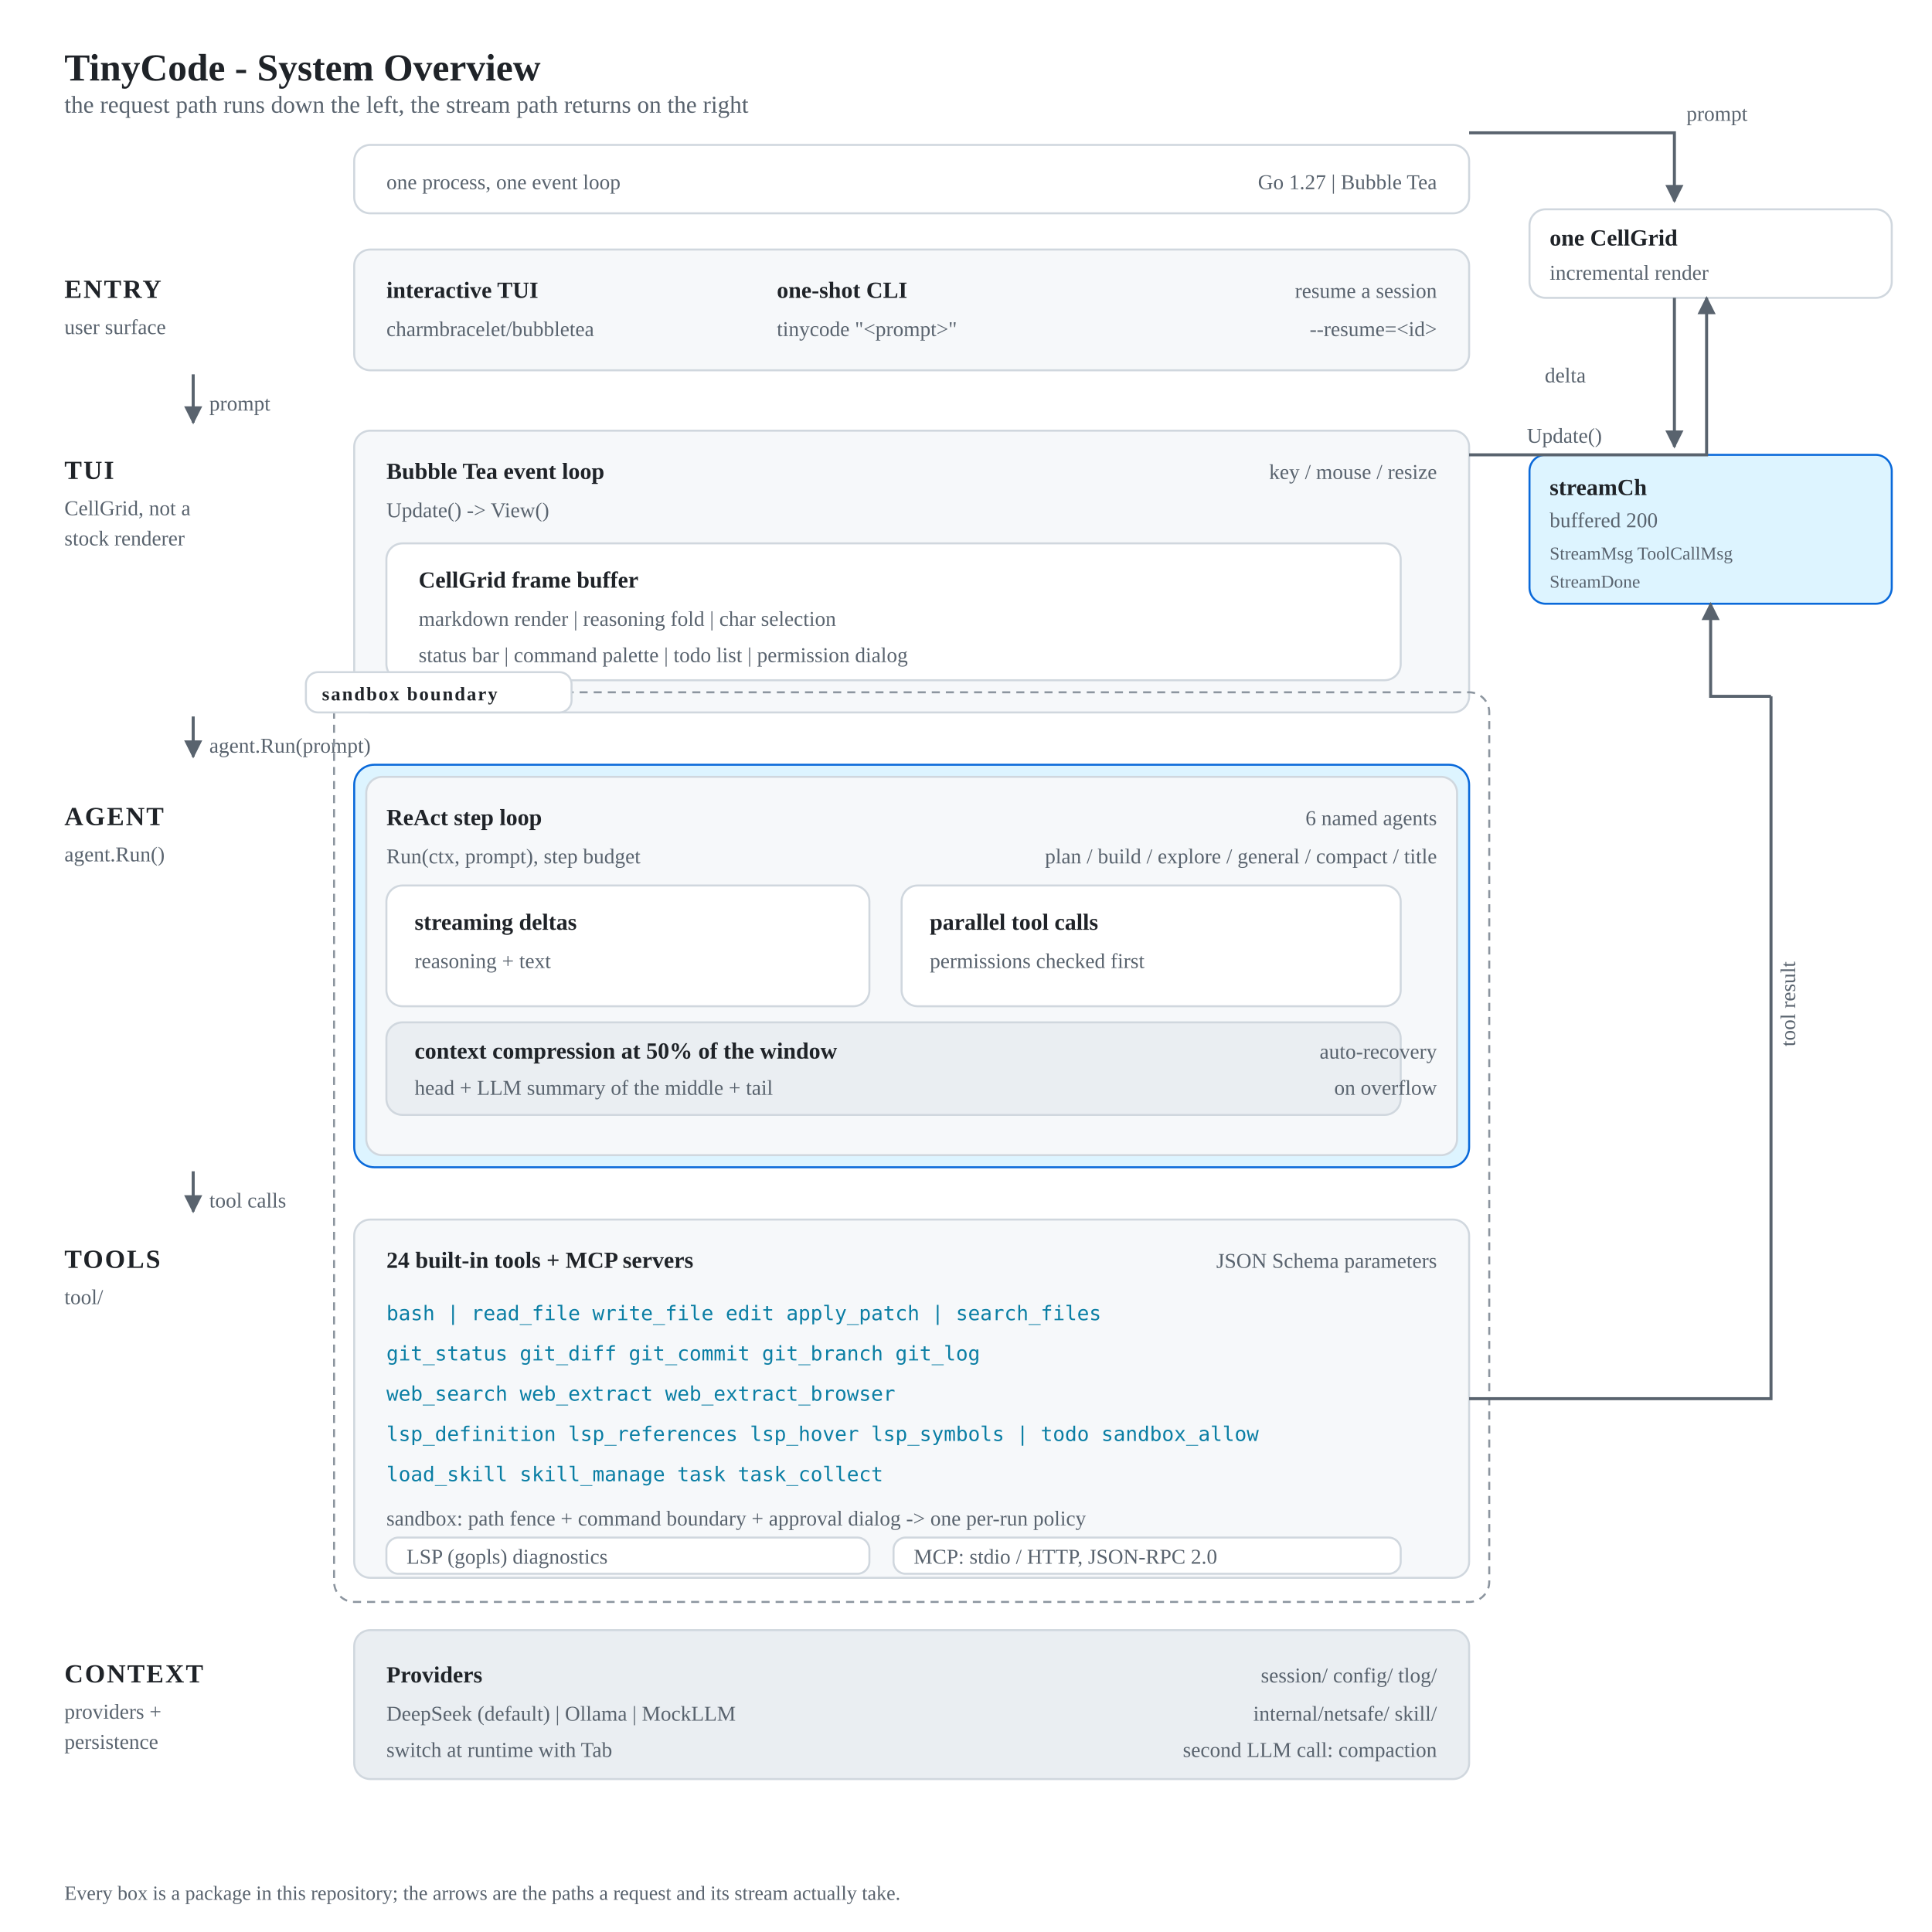
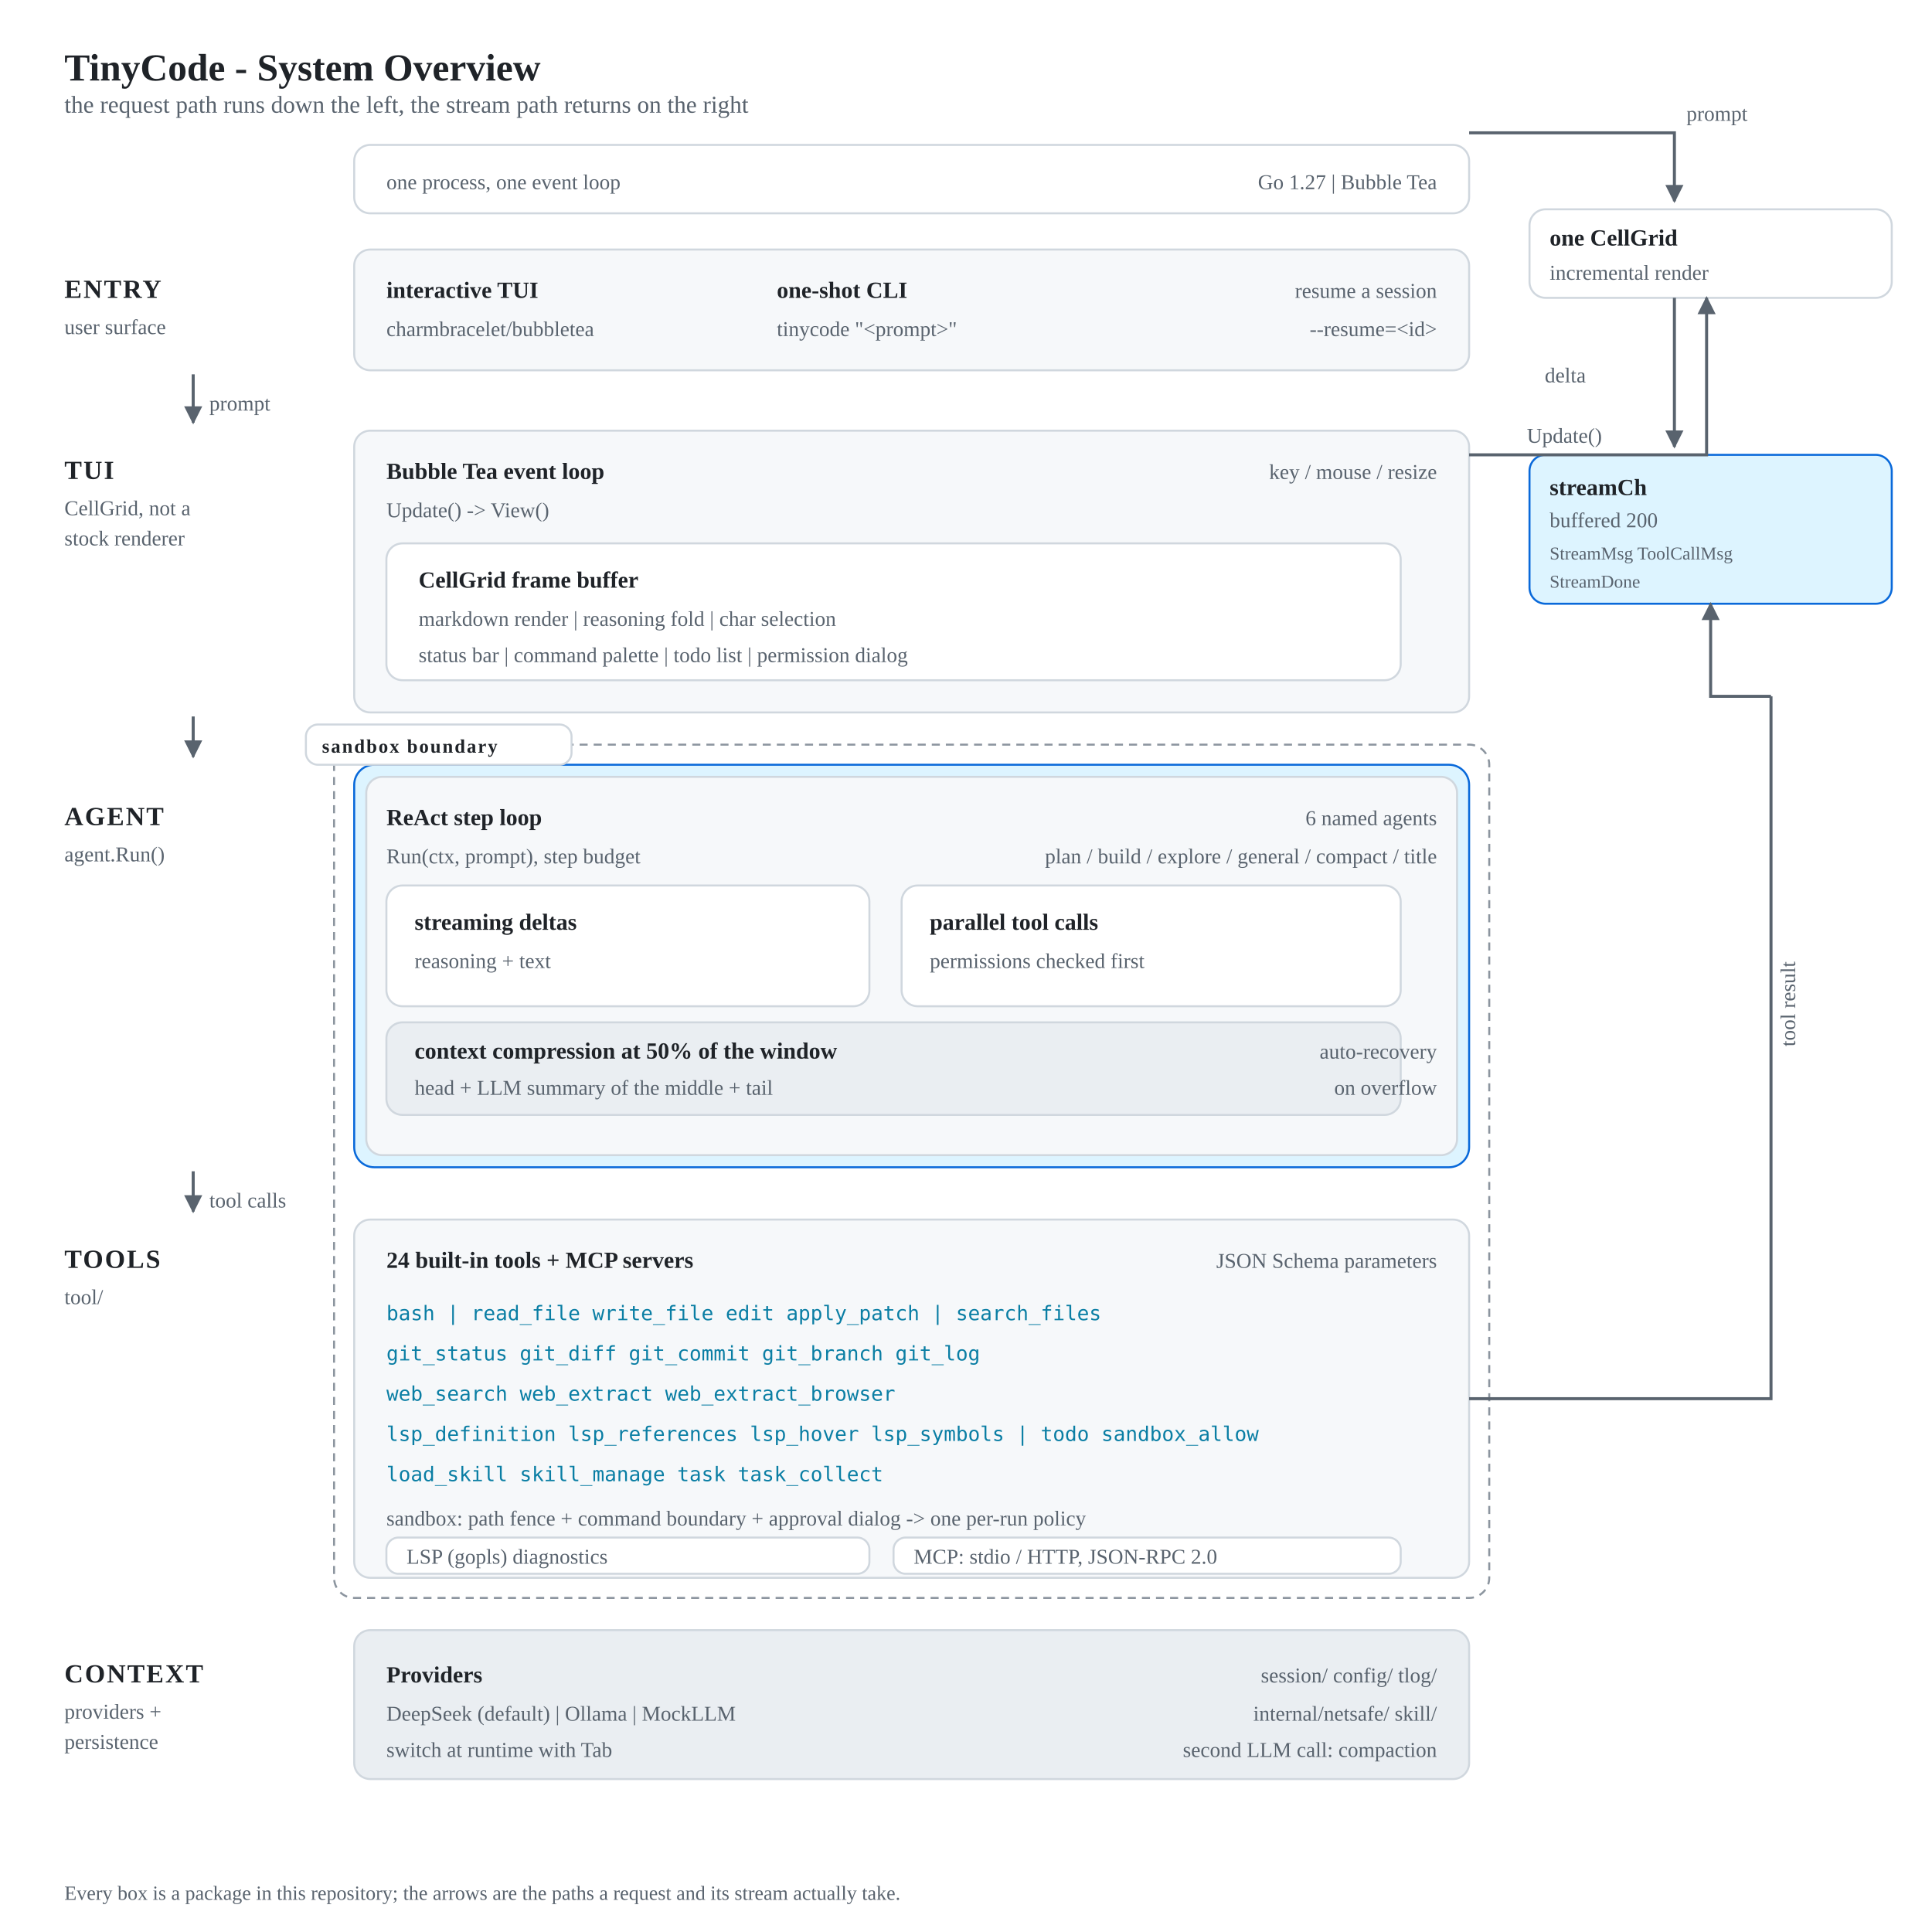
<svg xmlns="http://www.w3.org/2000/svg" viewBox="0 0 960 960" width="800" height="800" role="img" aria-label="TinyCode system overview: the TUI or one-shot CLI hands a prompt to the agent ReAct loop, which streams deltas from an LLM (Large Language Model) provider and runs tool calls under a sandbox policy; stream messages return to the CellGrid frame buffer for rendering in the terminal.">
  <defs>
    <marker id="fig-arrow" viewBox="0 0 10 10" refX="9" refY="5" markerWidth="6" markerHeight="6" orient="auto-start-reverse">
      <path class="fig-mk" d="M0 0 L10 5 L0 10 z" />
    </marker>
  </defs>
  <style>
    .fig-bg   { fill: #ffffff; }
    .fig-card { fill: #f6f8fa; stroke: #d0d7de; stroke-width: 1; }
    .fig-alt  { fill: #eaeef2; stroke: #d0d7de; stroke-width: 1; }
    .fig-box  { fill: #ffffff; stroke: #d0d7de; stroke-width: 1; }
    .fig-acc  { fill: #ddf4ff; stroke: #0969da; stroke-width: 1; }
    .fig-dash { fill: none; stroke: #8c959f; stroke-width: 1; stroke-dasharray: 4 3; }
    .fig-bound { fill: #ffffff; stroke: #d0d7de; stroke-width: 1; }
    .fig-flow { stroke: #59636e; stroke-width: 1.5; fill: none; }
    .fig-mk   { fill: #59636e; }
    .fig-title { fill: #1f2328; font-size: 19px; font-weight: 600; }
    .fig-sub   { fill: #59636e; font-size: 12px; }
    .fig-label { fill: #1f2328; font-size: 13px; font-weight: 700; letter-spacing: .06em; }
    .fig-cap   { fill: #1f2328; font-size: 9.5px; font-weight: 600; letter-spacing: .08em; }
    .fig-t     { fill: #1f2328; font-size: 11.5px; font-weight: 600; }
    .fig-mut   { fill: #59636e; font-size: 10.5px; }
    .fig-mono  { fill: #0a7ea4; font-size: 10px; }
    .fig-foot  { fill: #59636e; font-size: 10px; }
    @media (prefers-color-scheme: dark) {
      .fig-bg   { fill: #0d1117; }
      .fig-card { fill: #161b22; stroke: #30363d; }
      .fig-alt  { fill: #1c2430; stroke: #30363d; }
      .fig-box  { fill: #0d1117; stroke: #30363d; }
      .fig-acc  { fill: #121d2f; stroke: #4493f8; }
      .fig-dash { stroke: #6e7681; }
      .fig-bound { fill: #161b22; stroke: #30363d; }
      .fig-flow { stroke: #9198a1; }
      .fig-mk   { fill: #9198a1; }
      .fig-title { fill: #e6edf3; }
      .fig-sub   { fill: #9198a1; }
      .fig-label { fill: #e6edf3; }
      .fig-cap   { fill: #e6edf3; }
      .fig-t     { fill: #e6edf3; }
      .fig-mut   { fill: #9198a1; }
      .fig-mono  { fill: #39c5cf; }
      .fig-foot  { fill: #9198a1; }
    }
  </style>
  <rect class="fig-bg" x="0" y="0" width="960" height="960" />
  <text class="fig-title" x="32" y="40">TinyCode - System Overview</text>
  <text class="fig-sub" x="32" y="56">the request path runs down the left, the stream path returns on the right</text>
  <rect class="fig-box" x="176" y="72" width="554" height="34" rx="8" />
  <text class="fig-mut" x="192" y="94">one process, one event loop</text>
  <text class="fig-mut" x="714" y="94" text-anchor="end">Go 1.27  |  Bubble Tea</text>
  <rect class="fig-card" x="176" y="124" width="554" height="60" rx="8" />
  <text class="fig-t" x="192" y="148">interactive TUI</text>
  <text class="fig-mut" x="192" y="167">charmbracelet/bubbletea</text>
  <text class="fig-t" x="386" y="148">one-shot CLI</text>
  <text class="fig-mut" x="386" y="167">tinycode "&lt;prompt&gt;"</text>
  <text class="fig-mut" x="714" y="148" text-anchor="end">resume a session</text>
  <text class="fig-mut" x="714" y="167" text-anchor="end">--resume=&lt;id&gt;</text>
  <text class="fig-label" x="32" y="148">ENTRY</text>
  <text class="fig-mut" x="32" y="166">user surface</text>
  <line class="fig-flow" x1="96" y1="186" x2="96" y2="210" marker-end="url(#fig-arrow)" />
  <text class="fig-mut" x="104" y="204">prompt</text>
  <rect class="fig-card" x="176" y="214" width="554" height="140" rx="8" />
  <text class="fig-t" x="192" y="238">Bubble Tea event loop</text>
  <text class="fig-mut" x="192" y="257">Update() -&gt; View()</text>
  <text class="fig-mut" x="714" y="238" text-anchor="end">key / mouse / resize</text>
  <rect class="fig-box" x="192" y="270" width="504" height="68" rx="8" />
  <text class="fig-t" x="208" y="292">CellGrid frame buffer</text>
  <text class="fig-mut" x="208" y="311">markdown render  |  reasoning fold  |  char selection</text>
  <text class="fig-mut" x="208" y="329">status bar  |  command palette  |  todo list  |  permission dialog</text>
  <text class="fig-label" x="32" y="238">TUI</text>
  <text class="fig-mut" x="32" y="256">CellGrid, not a</text>
  <text class="fig-mut" x="32" y="271">stock renderer</text>
  <line class="fig-flow" x1="96" y1="356" x2="96" y2="376" marker-end="url(#fig-arrow)" />
-   <text class="fig-mut" x="104" y="374">agent.Run(prompt)</text>
  <rect class="fig-acc" x="176" y="380" width="554" height="200" rx="10" />
  <rect class="fig-card" x="182" y="386" width="542" height="188" rx="8" />
  <text class="fig-t" x="192" y="410">ReAct step loop</text>
  <text class="fig-mut" x="192" y="429">Run(ctx, prompt), step budget</text>
  <text class="fig-mut" x="714" y="410" text-anchor="end">6 named agents</text>
  <text class="fig-mut" x="714" y="429" text-anchor="end">plan / build / explore / general / compact / title</text>
  <text class="fig-label" x="32" y="410">AGENT</text>
  <text class="fig-mut" x="32" y="428">agent.Run()</text>
  <rect class="fig-box" x="192" y="440" width="240" height="60" rx="8" />
  <text class="fig-t" x="206" y="462">streaming deltas</text>
  <text class="fig-mut" x="206" y="481">reasoning + text</text>
  <rect class="fig-box" x="448" y="440" width="248" height="60" rx="8" />
  <text class="fig-t" x="462" y="462">parallel tool calls</text>
  <text class="fig-mut" x="462" y="481">permissions checked first</text>
  <rect class="fig-alt" x="192" y="508" width="504" height="46" rx="8" />
  <text class="fig-t" x="206" y="526">context compression at 50% of the window</text>
  <text class="fig-mut" x="206" y="544">head + LLM summary of the middle + tail</text>
  <text class="fig-mut" x="714" y="526" text-anchor="end">auto-recovery</text>
  <text class="fig-mut" x="714" y="544" text-anchor="end">on overflow</text>
  <line class="fig-flow" x1="96" y1="582" x2="96" y2="602" marker-end="url(#fig-arrow)" />
  <text class="fig-mut" x="104" y="600">tool calls</text>
  <rect class="fig-card" x="176" y="606" width="554" height="178" rx="8" />
  <text class="fig-t" x="192" y="630">24 built-in tools + MCP servers</text>
  <text class="fig-mut" x="714" y="630" text-anchor="end">JSON Schema parameters</text>
  <text class="fig-label" x="32" y="630">TOOLS</text>
  <text class="fig-mut" x="32" y="648">tool/</text>
  <text class="fig-mono" x="192" y="656" font-family="ui-monospace, SFMono-Regular, Menlo, Consolas, monospace">bash  |  read_file  write_file  edit  apply_patch  |  search_files</text>
  <text class="fig-mono" x="192" y="676" font-family="ui-monospace, SFMono-Regular, Menlo, Consolas, monospace">git_status  git_diff  git_commit  git_branch  git_log</text>
  <text class="fig-mono" x="192" y="696" font-family="ui-monospace, SFMono-Regular, Menlo, Consolas, monospace">web_search  web_extract  web_extract_browser</text>
  <text class="fig-mono" x="192" y="716" font-family="ui-monospace, SFMono-Regular, Menlo, Consolas, monospace">lsp_definition  lsp_references  lsp_hover  lsp_symbols  |  todo  sandbox_allow</text>
  <text class="fig-mono" x="192" y="736" font-family="ui-monospace, SFMono-Regular, Menlo, Consolas, monospace">load_skill  skill_manage  task  task_collect</text>
  <text class="fig-mut" x="192" y="758">sandbox: path fence + command boundary + approval dialog -&gt; one per-run policy</text>
  <rect class="fig-box" x="192" y="764" width="240" height="18" rx="6" />
  <text class="fig-mut" x="202" y="777">LSP (gopls) diagnostics</text>
  <rect class="fig-box" x="444" y="764" width="252" height="18" rx="6" />
  <text class="fig-mut" x="454" y="777">MCP: stdio / HTTP, JSON-RPC 2.0</text>
  <rect class="fig-alt" x="176" y="810" width="554" height="74" rx="8" />
  <text class="fig-t" x="192" y="836">Providers</text>
  <text class="fig-mut" x="192" y="855">DeepSeek (default)  |  Ollama  |  MockLLM</text>
  <text class="fig-mut" x="192" y="873">switch at runtime with Tab</text>
  <text class="fig-mut" x="714" y="836" text-anchor="end">session/  config/  tlog/</text>
  <text class="fig-mut" x="714" y="855" text-anchor="end">internal/netsafe/  skill/</text>
  <text class="fig-mut" x="714" y="873" text-anchor="end">second LLM call: compaction</text>
  <text class="fig-label" x="32" y="836">CONTEXT</text>
  <text class="fig-mut" x="32" y="854">providers +</text>
  <text class="fig-mut" x="32" y="869">persistence</text>
-   <rect class="fig-dash" x="166" y="344" width="574" height="452" rx="10" />
-   <rect class="fig-bound" x="152" y="334" width="132" height="20" rx="6" />
-   <text class="fig-cap" x="160" y="348">sandbox boundary</text>
+   <rect class="fig-dash" x="166" y="370" width="574" height="424" rx="10" />
+   <rect class="fig-bound" x="152" y="360" width="132" height="20" rx="6" />
+   <text class="fig-cap" x="160" y="374">sandbox boundary</text>
  <rect class="fig-box" x="760" y="104" width="180" height="44" rx="8" />
  <text class="fig-t" x="770" y="122">one CellGrid</text>
  <text class="fig-mut" x="770" y="139">incremental render</text>
  <rect class="fig-acc" x="760" y="226" width="180" height="74" rx="8" />
  <text class="fig-t" x="770" y="246">streamCh</text>
  <text class="fig-mut" x="770" y="262">buffered 200</text>
  <text class="fig-mut" x="770" y="278" style="font-size:9px">StreamMsg  ToolCallMsg</text>
  <text class="fig-mut" x="770" y="292" style="font-size:9px">StreamDone</text>
  <path class="fig-flow" d="M730 66 H832 V100" marker-end="url(#fig-arrow)" />
  <text class="fig-mut" x="838" y="60">prompt</text>
  <path class="fig-flow" d="M832 148 V222" marker-end="url(#fig-arrow)" />
  <text class="fig-mut" x="788" y="190" text-anchor="end">delta</text>
  <path class="fig-flow" d="M730 226 H848 V148" marker-end="url(#fig-arrow)" />
  <text class="fig-mut" x="796" y="220" text-anchor="end">Update()</text>
  <path class="fig-flow" d="M730 695 H880 V346" />
  <path class="fig-flow" d="M880 346 H850 V300" marker-end="url(#fig-arrow)" />
  <text class="fig-mut" x="892" y="520" transform="rotate(-90 892 520)">tool result</text>
  <text class="fig-foot" x="32" y="944">Every box is a package in this repository; the arrows are the paths a request and its stream actually take.</text>
</svg>
